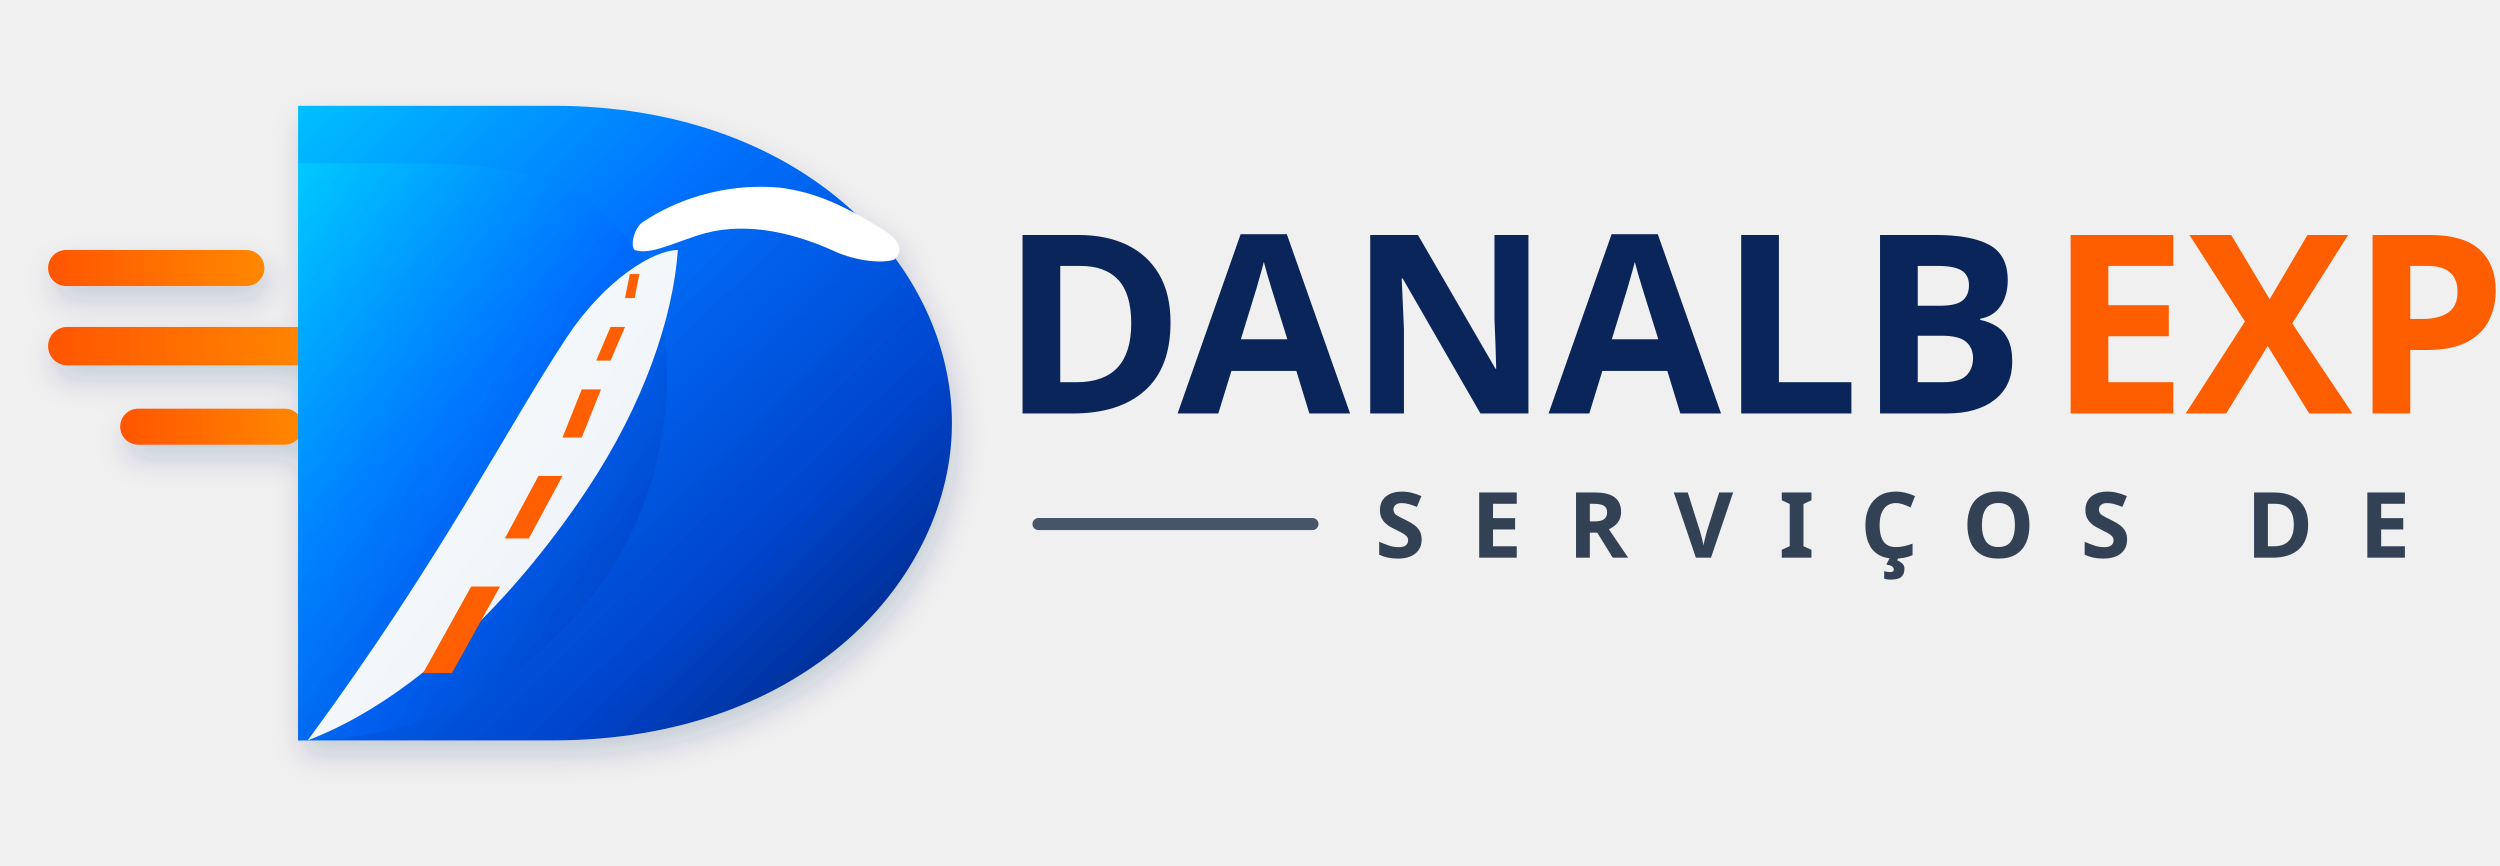
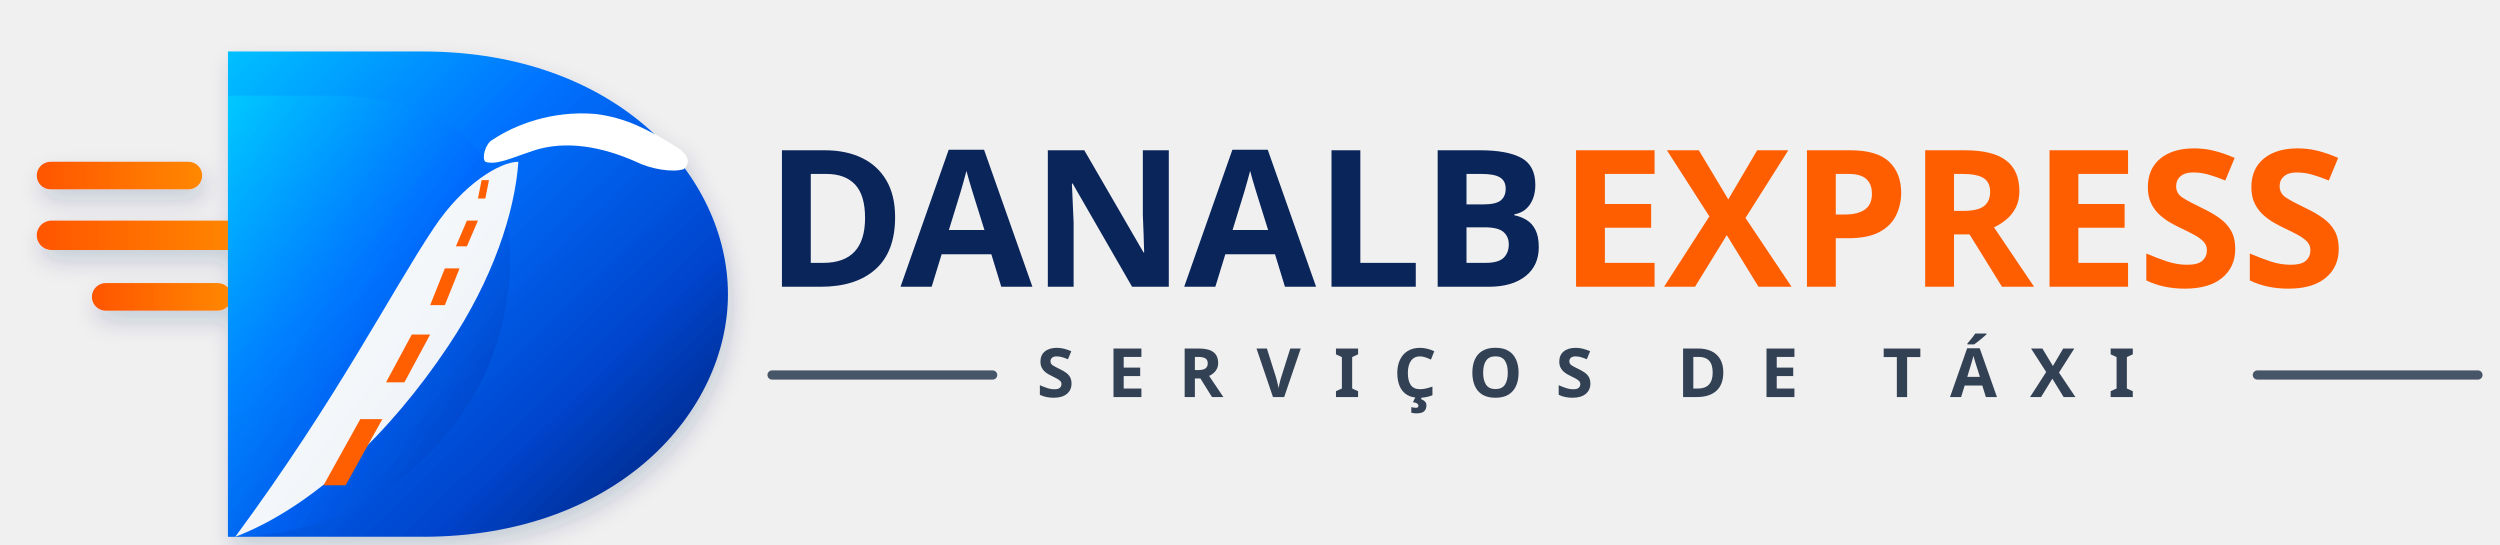
- <svg xmlns="http://www.w3.org/2000/svg" viewBox="0 0 520 180" width="100%" height="100%">
+ <svg xmlns="http://www.w3.org/2000/svg" viewBox="0 8 680 148" width="100%" height="100%">
  <defs>
    <linearGradient id="blueGradFront" x1="0%" y1="0%" x2="100%" y2="100%">
      <stop offset="0%" stop-color="#00C0FF" />
      <stop offset="35%" stop-color="#0072FF" />
      <stop offset="70%" stop-color="#0044CC" />
      <stop offset="100%" stop-color="#051C66" />
    </linearGradient>
    <linearGradient id="blueGradBack" x1="0%" y1="0%" x2="100%" y2="80%">
      <stop offset="0%" stop-color="#00E5FF" />
      <stop offset="60%" stop-color="#0066FF" />
      <stop offset="100%" stop-color="#002D9C" />
    </linearGradient>
    <linearGradient id="roadGrad" x1="0%" y1="0%" x2="100%" y2="100%">
      <stop offset="0%" stop-color="#FFFFFF" />
      <stop offset="60%" stop-color="#F1F5F9" />
      <stop offset="100%" stop-color="#E2E8F0" />
    </linearGradient>
    <linearGradient id="orangeSpeed" x1="0%" y1="0%" x2="100%" y2="0%">
      <stop offset="0%" stop-color="#FF5500" />
      <stop offset="100%" stop-color="#FF8800" />
    </linearGradient>
    <filter id="subtleShadow" x="-10%" y="-10%" width="130%" height="130%">
      <feDropShadow dx="1" dy="3" stdDeviation="3" flood-opacity="0.18" flood-color="#0B2B66" />
    </filter>
  </defs>
  <g transform="translate(10, 8)" filter="url(#subtleShadow)">
    <g fill="url(#orangeSpeed)">
      <rect x="0" y="44" width="45" height="7.5" rx="3.75" />
      <rect x="0" y="60" width="56" height="8" rx="4" />
      <rect x="15" y="77" width="38" height="7.5" rx="3.75" />
    </g>
    <path d="M 52,14 L 105,14 C 158,14 188,48 188,80 C 188,112 158,146 105,146 L 52,146 Z" fill="url(#blueGradFront)" />
    <path d="M 52,146 C 78,146 100,135 116,112 C 128,95 132,70 126,52 C 124,46 120,40 114,35 C 105,28 92,26 78,26 L 52,26 Z" fill="url(#blueGradBack)" opacity="0.4" />
    <path d="M 54,146 C 75,138 96,118 112,94 C 124,76 130,58 131,44 C 126,44 116,50 108,62 C 96,80 82,108 54,146 Z" fill="url(#roadGrad)" />
    <g fill="#FF5E00">
      <polygon points="121,49 123,49 122,54 120,54" />
      <polygon points="117,60 120,60 117,67 114,67" />
      <polygon points="111,73 115,73 111,83 107,83" />
      <polygon points="102,91 107,91 100,104 95,104" />
      <polygon points="88,114 94,114 84,132 78,132" />
    </g>
    <path d="M 124,38 C 130,34 140,30 152,31 C 160,32 166,35 174,40 C 177,42 178,44 176,46 C 173,47 167,46 163,44 C 154,40 144,38 135,41 C 129,43 125,45 122,44 C 121,43 122,39 124,38 Z" fill="#FFFFFF" />
    <path d="M 134,38 C 140,34 148,32 155,33 C 158,34 163,37 167,40 L 157,40 C 151,37 144,36 138,37 Z" fill="none" stroke="#FFFFFF" stroke-width="1.8" stroke-linecap="round" />
  </g>
  <g transform="translate(208, 0)">
-     <text x="0" y="86" font-family="'Outfit', 'Plus Jakarta Sans', 'Arial Black', sans-serif" font-weight="900" font-size="52" fill="#0A2559" letter-spacing="-0.5">DANALB</text>
-     <text x="218" y="86" font-family="'Outfit', 'Plus Jakarta Sans', 'Arial Black', sans-serif" font-weight="900" font-size="52" fill="#FF5E00" letter-spacing="-0.5">EXPRESS</text>
+     <text x="0" y="86" font-family="'Plus Jakarta Sans', 'DM Sans', 'Arial Black', sans-serif" font-weight="900" font-size="52" fill="#0A2559" letter-spacing="-0.5">DANALB</text>
+     <text x="216" y="86" font-family="'Plus Jakarta Sans', 'DM Sans', 'Arial Black', sans-serif" font-weight="900" font-size="52" fill="#FF5E00" letter-spacing="-0.5">EXPRESS</text>
    <g transform="translate(0, 116)">
-       <line x1="8" y1="-7" x2="65" y2="-7" stroke="#475569" stroke-width="2.5" stroke-linecap="round" />
-       <text x="78" y="0" font-family="'Plus Jakarta Sans', 'Segoe UI', sans-serif" font-weight="700" font-size="19" fill="#334155" letter-spacing="9.5">SERVIÇOS DE TÁXI</text>
-       <line x1="416" y1="-7" x2="473" y2="-7" stroke="#475569" stroke-width="2.5" stroke-linecap="round" />
+       <line x1="2" y1="-6" x2="62" y2="-6" stroke="#475569" stroke-width="2.5" stroke-linecap="round" />
+       <text x="74" y="0" font-family="'Plus Jakarta Sans', 'DM Sans', sans-serif" font-weight="700" font-size="18.5" fill="#334155" letter-spacing="9">SERVIÇOS DE TÁXI</text>
+       <line x1="406" y1="-6" x2="466" y2="-6" stroke="#475569" stroke-width="2.5" stroke-linecap="round" />
    </g>
  </g>
</svg>
